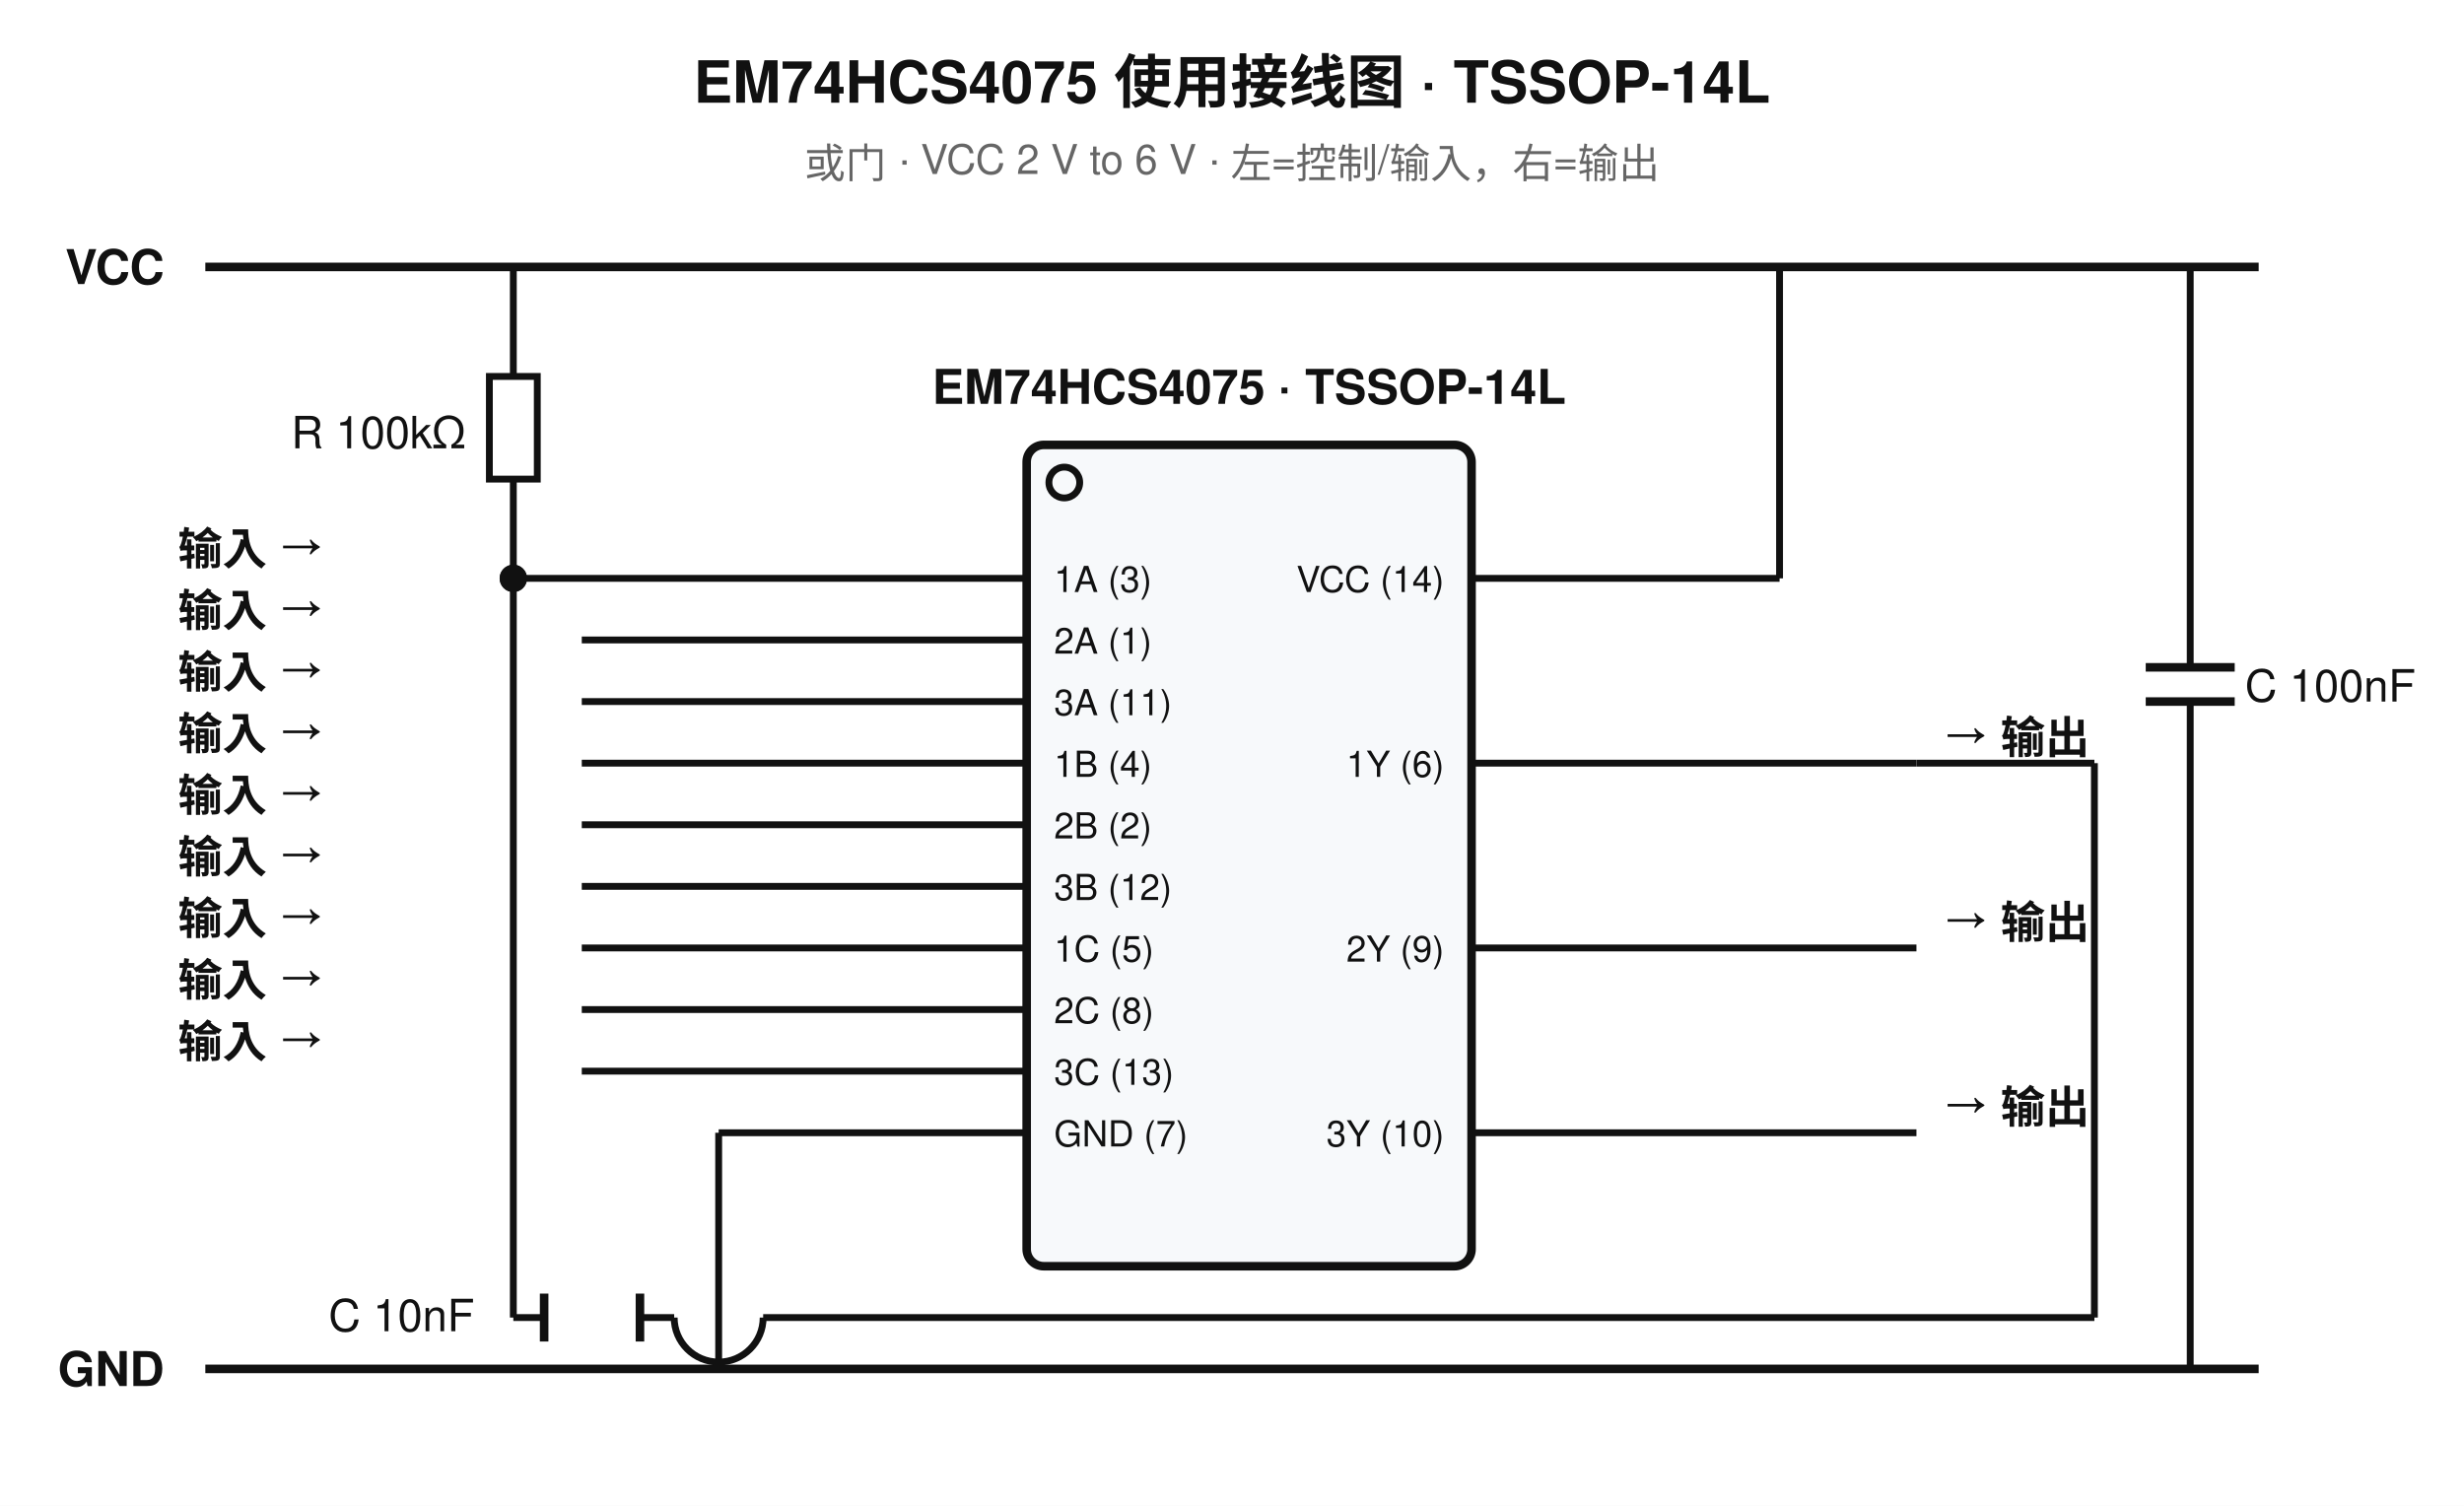
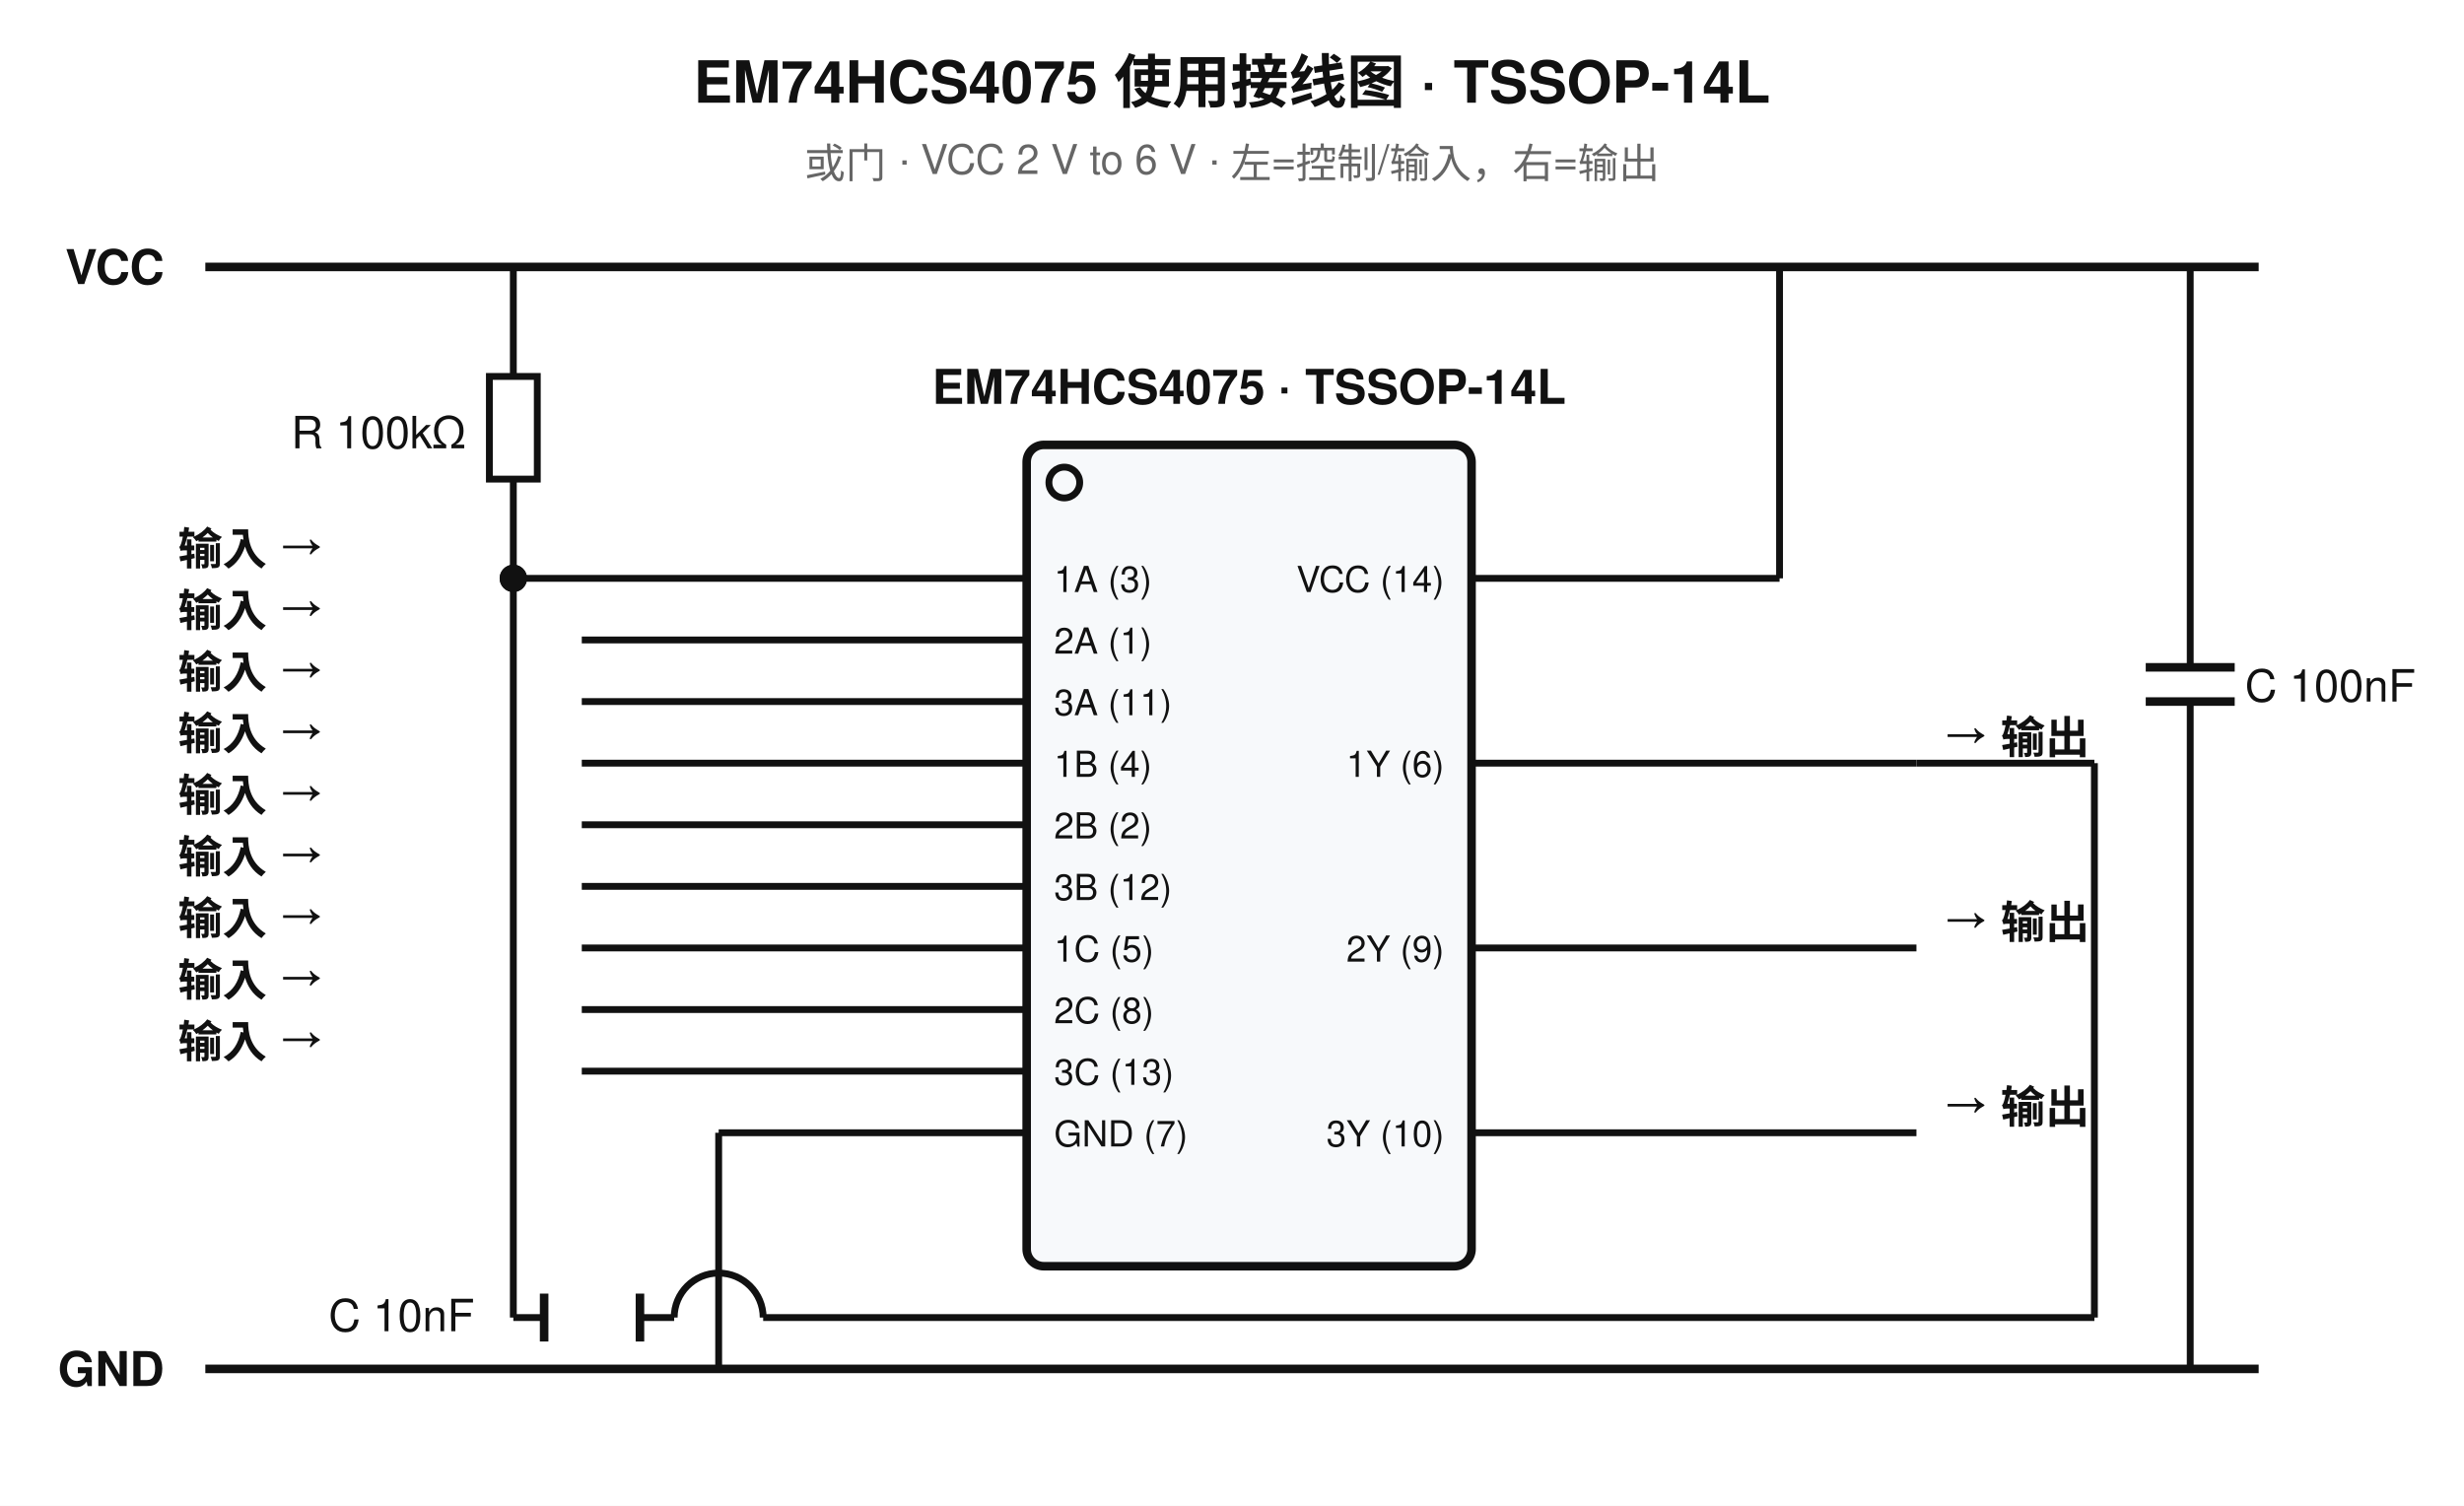
<svg xmlns="http://www.w3.org/2000/svg" viewBox="0 0 720 440" font-family="Helvetica,Arial,sans-serif">
  <rect width="720" height="440" fill="#fff" />
  <text x="360" y="30" text-anchor="middle" font-size="17" font-weight="bold" fill="#111">EM74HCS4075 使用接线图 · TSSOP-14L</text>
  <text x="360" y="52" text-anchor="middle" font-size="12" fill="#666">或门 · VCC 2 V to 6 V · 左=控制/输入，右=输出</text>
  <line x1="60" y1="78" x2="660" y2="78" stroke="#111" stroke-width="2.5" />
  <text x="48" y="83" text-anchor="end" font-size="14" font-weight="bold" fill="#111">VCC</text>
  <line x1="60" y1="400" x2="660" y2="400" stroke="#111" stroke-width="2.5" />
  <text x="48" y="405" text-anchor="end" font-size="14" font-weight="bold" fill="#111">GND</text>
  <text x="365" y="118" text-anchor="middle" font-size="14" font-weight="bold" fill="#111">EM74HCS4075 · TSSOP-14L</text>
  <rect x="300" y="130" width="130" height="240" rx="5" fill="#f7f9fb" stroke="#111" stroke-width="2.5" />
  <text x="308" y="173.0" font-size="10.5" fill="#111">1A (3)</text>
  <line x1="300" y1="169.0" x2="150" y2="169.0" stroke="#111" stroke-width="2" />
  <line x1="150" y1="78" x2="150" y2="110.0" stroke="#111" stroke-width="2" />
  <rect x="143" y="110.0" width="14" height="30" fill="#fff" stroke="#111" stroke-width="2" />
  <line x1="150" y1="140.0" x2="150" y2="169.0" stroke="#111" stroke-width="2" />
  <circle cx="150" cy="169.0" r="4" fill="#111" />
  <text x="136" y="131.0" text-anchor="end" font-size="13" fill="#111">R 100kΩ</text>
  <text x="52" y="165.0" font-size="13" font-weight="bold" fill="#111">输入 →</text>
  <text x="308" y="191.0" font-size="10.5" fill="#111">2A (1)</text>
  <line x1="300" y1="187.0" x2="170" y2="187.0" stroke="#111" stroke-width="2" />
  <text x="52" y="183.0" font-size="13" font-weight="bold" fill="#111">输入 →</text>
  <text x="308" y="209.0" font-size="10.5" fill="#111">3A (11)</text>
  <line x1="300" y1="205.0" x2="170" y2="205.0" stroke="#111" stroke-width="2" />
  <text x="52" y="201.0" font-size="13" font-weight="bold" fill="#111">输入 →</text>
  <text x="308" y="227.0" font-size="10.5" fill="#111">1B (4)</text>
  <line x1="300" y1="223.0" x2="170" y2="223.0" stroke="#111" stroke-width="2" />
  <text x="52" y="219.0" font-size="13" font-weight="bold" fill="#111">输入 →</text>
  <text x="308" y="245.0" font-size="10.5" fill="#111">2B (2)</text>
  <line x1="300" y1="241.0" x2="170" y2="241.0" stroke="#111" stroke-width="2" />
  <text x="52" y="237.0" font-size="13" font-weight="bold" fill="#111">输入 →</text>
  <text x="308" y="263.0" font-size="10.5" fill="#111">3B (12)</text>
  <line x1="300" y1="259.0" x2="170" y2="259.0" stroke="#111" stroke-width="2" />
  <text x="52" y="255.0" font-size="13" font-weight="bold" fill="#111">输入 →</text>
  <text x="308" y="281.0" font-size="10.5" fill="#111">1C (5)</text>
  <line x1="300" y1="277.0" x2="170" y2="277.0" stroke="#111" stroke-width="2" />
  <text x="52" y="273.0" font-size="13" font-weight="bold" fill="#111">输入 →</text>
  <text x="308" y="299.0" font-size="10.5" fill="#111">2C (8)</text>
  <line x1="300" y1="295.0" x2="170" y2="295.0" stroke="#111" stroke-width="2" />
  <text x="52" y="291.0" font-size="13" font-weight="bold" fill="#111">输入 →</text>
  <text x="308" y="317.0" font-size="10.5" fill="#111">3C (13)</text>
  <line x1="300" y1="313.0" x2="170" y2="313.0" stroke="#111" stroke-width="2" />
  <text x="52" y="309.0" font-size="13" font-weight="bold" fill="#111">输入 →</text>
  <text x="308" y="335.0" font-size="10.5" fill="#111">GND (7)</text>
  <line x1="300" y1="331.0" x2="210" y2="331.0" stroke="#111" stroke-width="2" />
  <line x1="210" y1="331.0" x2="210" y2="400" stroke="#111" stroke-width="2" />
  <text x="422" y="173.0" text-anchor="end" font-size="10.5" fill="#111">VCC (14)</text>
  <line x1="430" y1="169.0" x2="520" y2="169.0" stroke="#111" stroke-width="2" />
  <line x1="520" y1="169.0" x2="520" y2="78" stroke="#111" stroke-width="2" />
  <text x="422" y="227.0" text-anchor="end" font-size="10.5" fill="#111">1Y (6)</text>
  <line x1="430" y1="223.0" x2="560" y2="223.0" stroke="#111" stroke-width="2" />
  <text x="568" y="219.0" font-size="13" font-weight="bold" fill="#111">→ 输出</text>
  <text x="422" y="281.0" text-anchor="end" font-size="10.5" fill="#111">2Y (9)</text>
  <line x1="430" y1="277.0" x2="560" y2="277.0" stroke="#111" stroke-width="2" />
  <text x="568" y="273.0" font-size="13" font-weight="bold" fill="#111">→ 输出</text>
  <text x="422" y="335.0" text-anchor="end" font-size="10.5" fill="#111">3Y (10)</text>
  <line x1="430" y1="331.0" x2="560" y2="331.0" stroke="#111" stroke-width="2" />
  <text x="568" y="327.0" font-size="13" font-weight="bold" fill="#111">→ 输出</text>
  <circle cx="311" cy="141" r="4.5" fill="none" stroke="#111" stroke-width="2" />
  <line x1="560" y1="223.0" x2="612" y2="223.0" stroke="#111" stroke-width="2" />
  <line x1="612" y1="223.0" x2="612" y2="385" stroke="#111" stroke-width="2" />
  <line x1="159" y1="385" x2="150" y2="385" stroke="#111" stroke-width="2" />
  <line x1="159" y1="378" x2="159" y2="392" stroke="#111" stroke-width="2.5" />
  <line x1="187" y1="378" x2="187" y2="392" stroke="#111" stroke-width="2.5" />
  <line x1="187" y1="385" x2="197" y2="385" stroke="#111" stroke-width="2" />
-   <path d="M197,385 A13,13 0 0,0 223,385" fill="none" stroke="#111" stroke-width="2" />
+   <path d="M197,385 A13,13 0 0,1 223,385" fill="none" stroke="#111" stroke-width="2" />
  <line x1="223" y1="385" x2="612" y2="385" stroke="#111" stroke-width="2" />
  <text x="96" y="389" font-size="13" fill="#111">C 10nF</text>
  <line x1="150" y1="385" x2="150" y2="169.0" stroke="#111" stroke-width="2" />
  <circle cx="150" cy="169.0" r="4" fill="#111" />
  <text x="656" y="205" font-size="13" fill="#111">C 100nF</text>
  <line x1="640" y1="78" x2="640" y2="195" stroke="#111" stroke-width="2" />
  <line x1="627" y1="195" x2="653" y2="195" stroke="#111" stroke-width="2.5" />
  <line x1="627" y1="205" x2="653" y2="205" stroke="#111" stroke-width="2.5" />
  <line x1="640" y1="205" x2="640" y2="400" stroke="#111" stroke-width="2" />
</svg>
